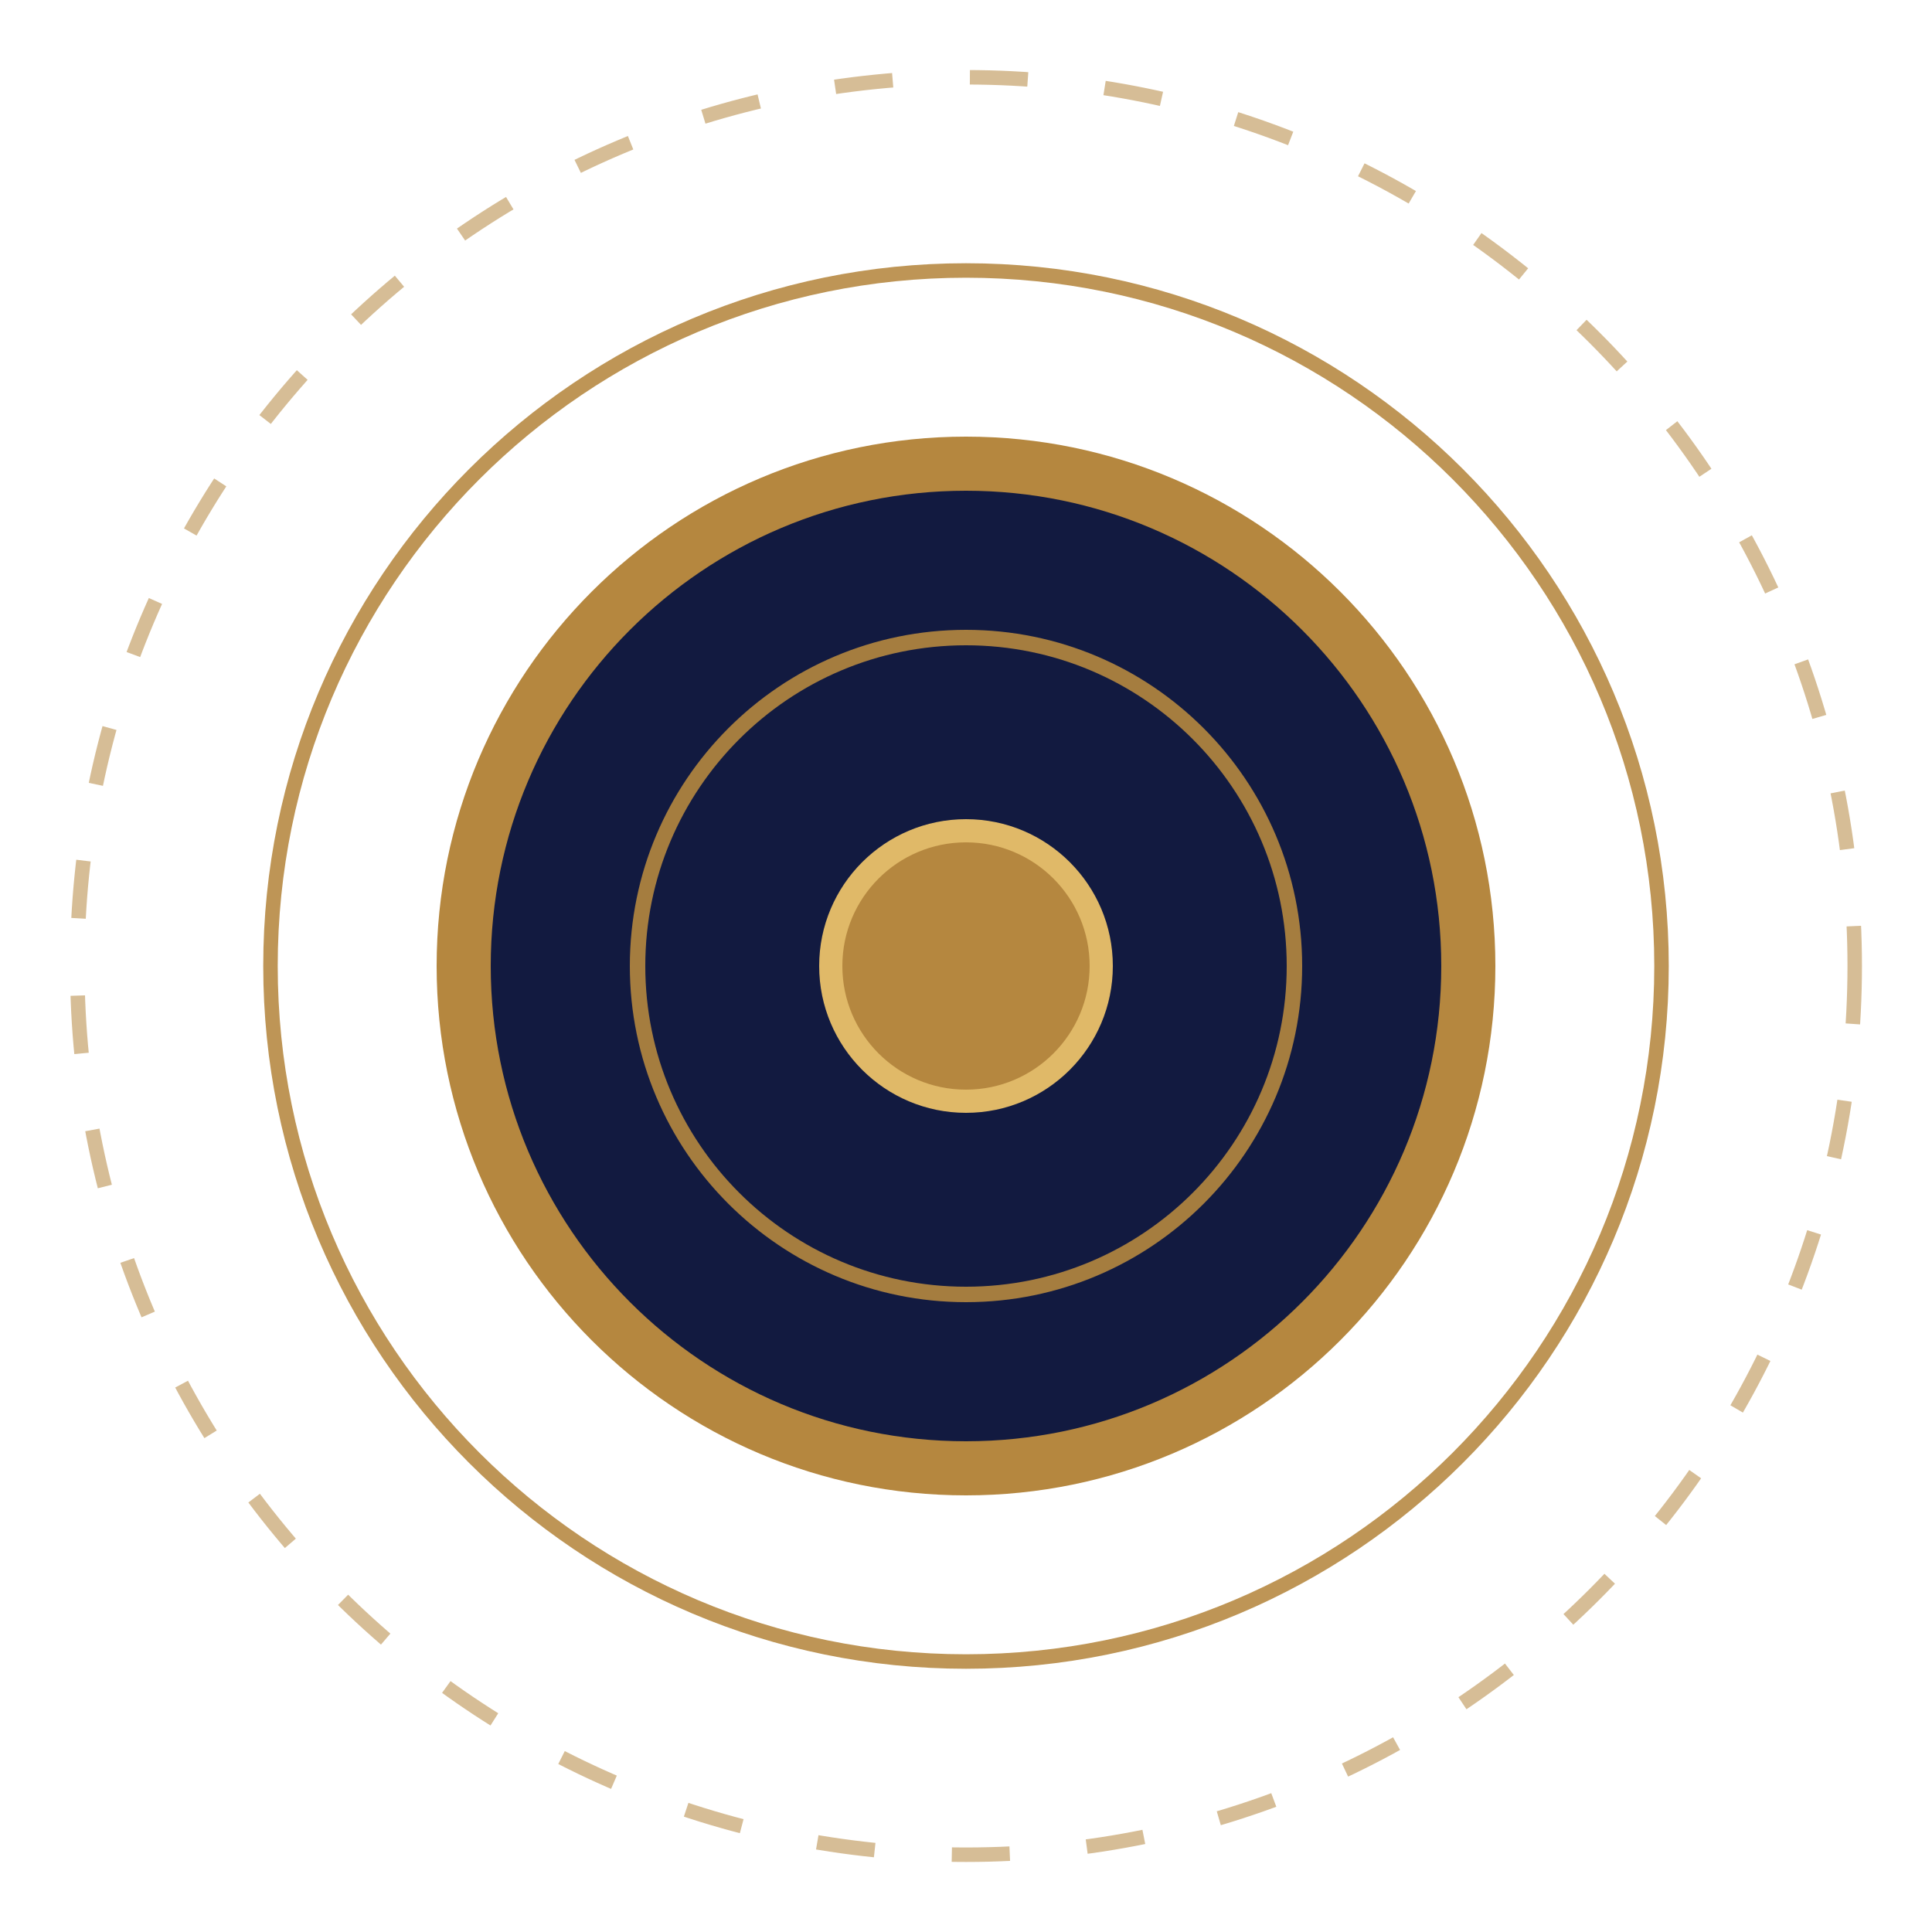
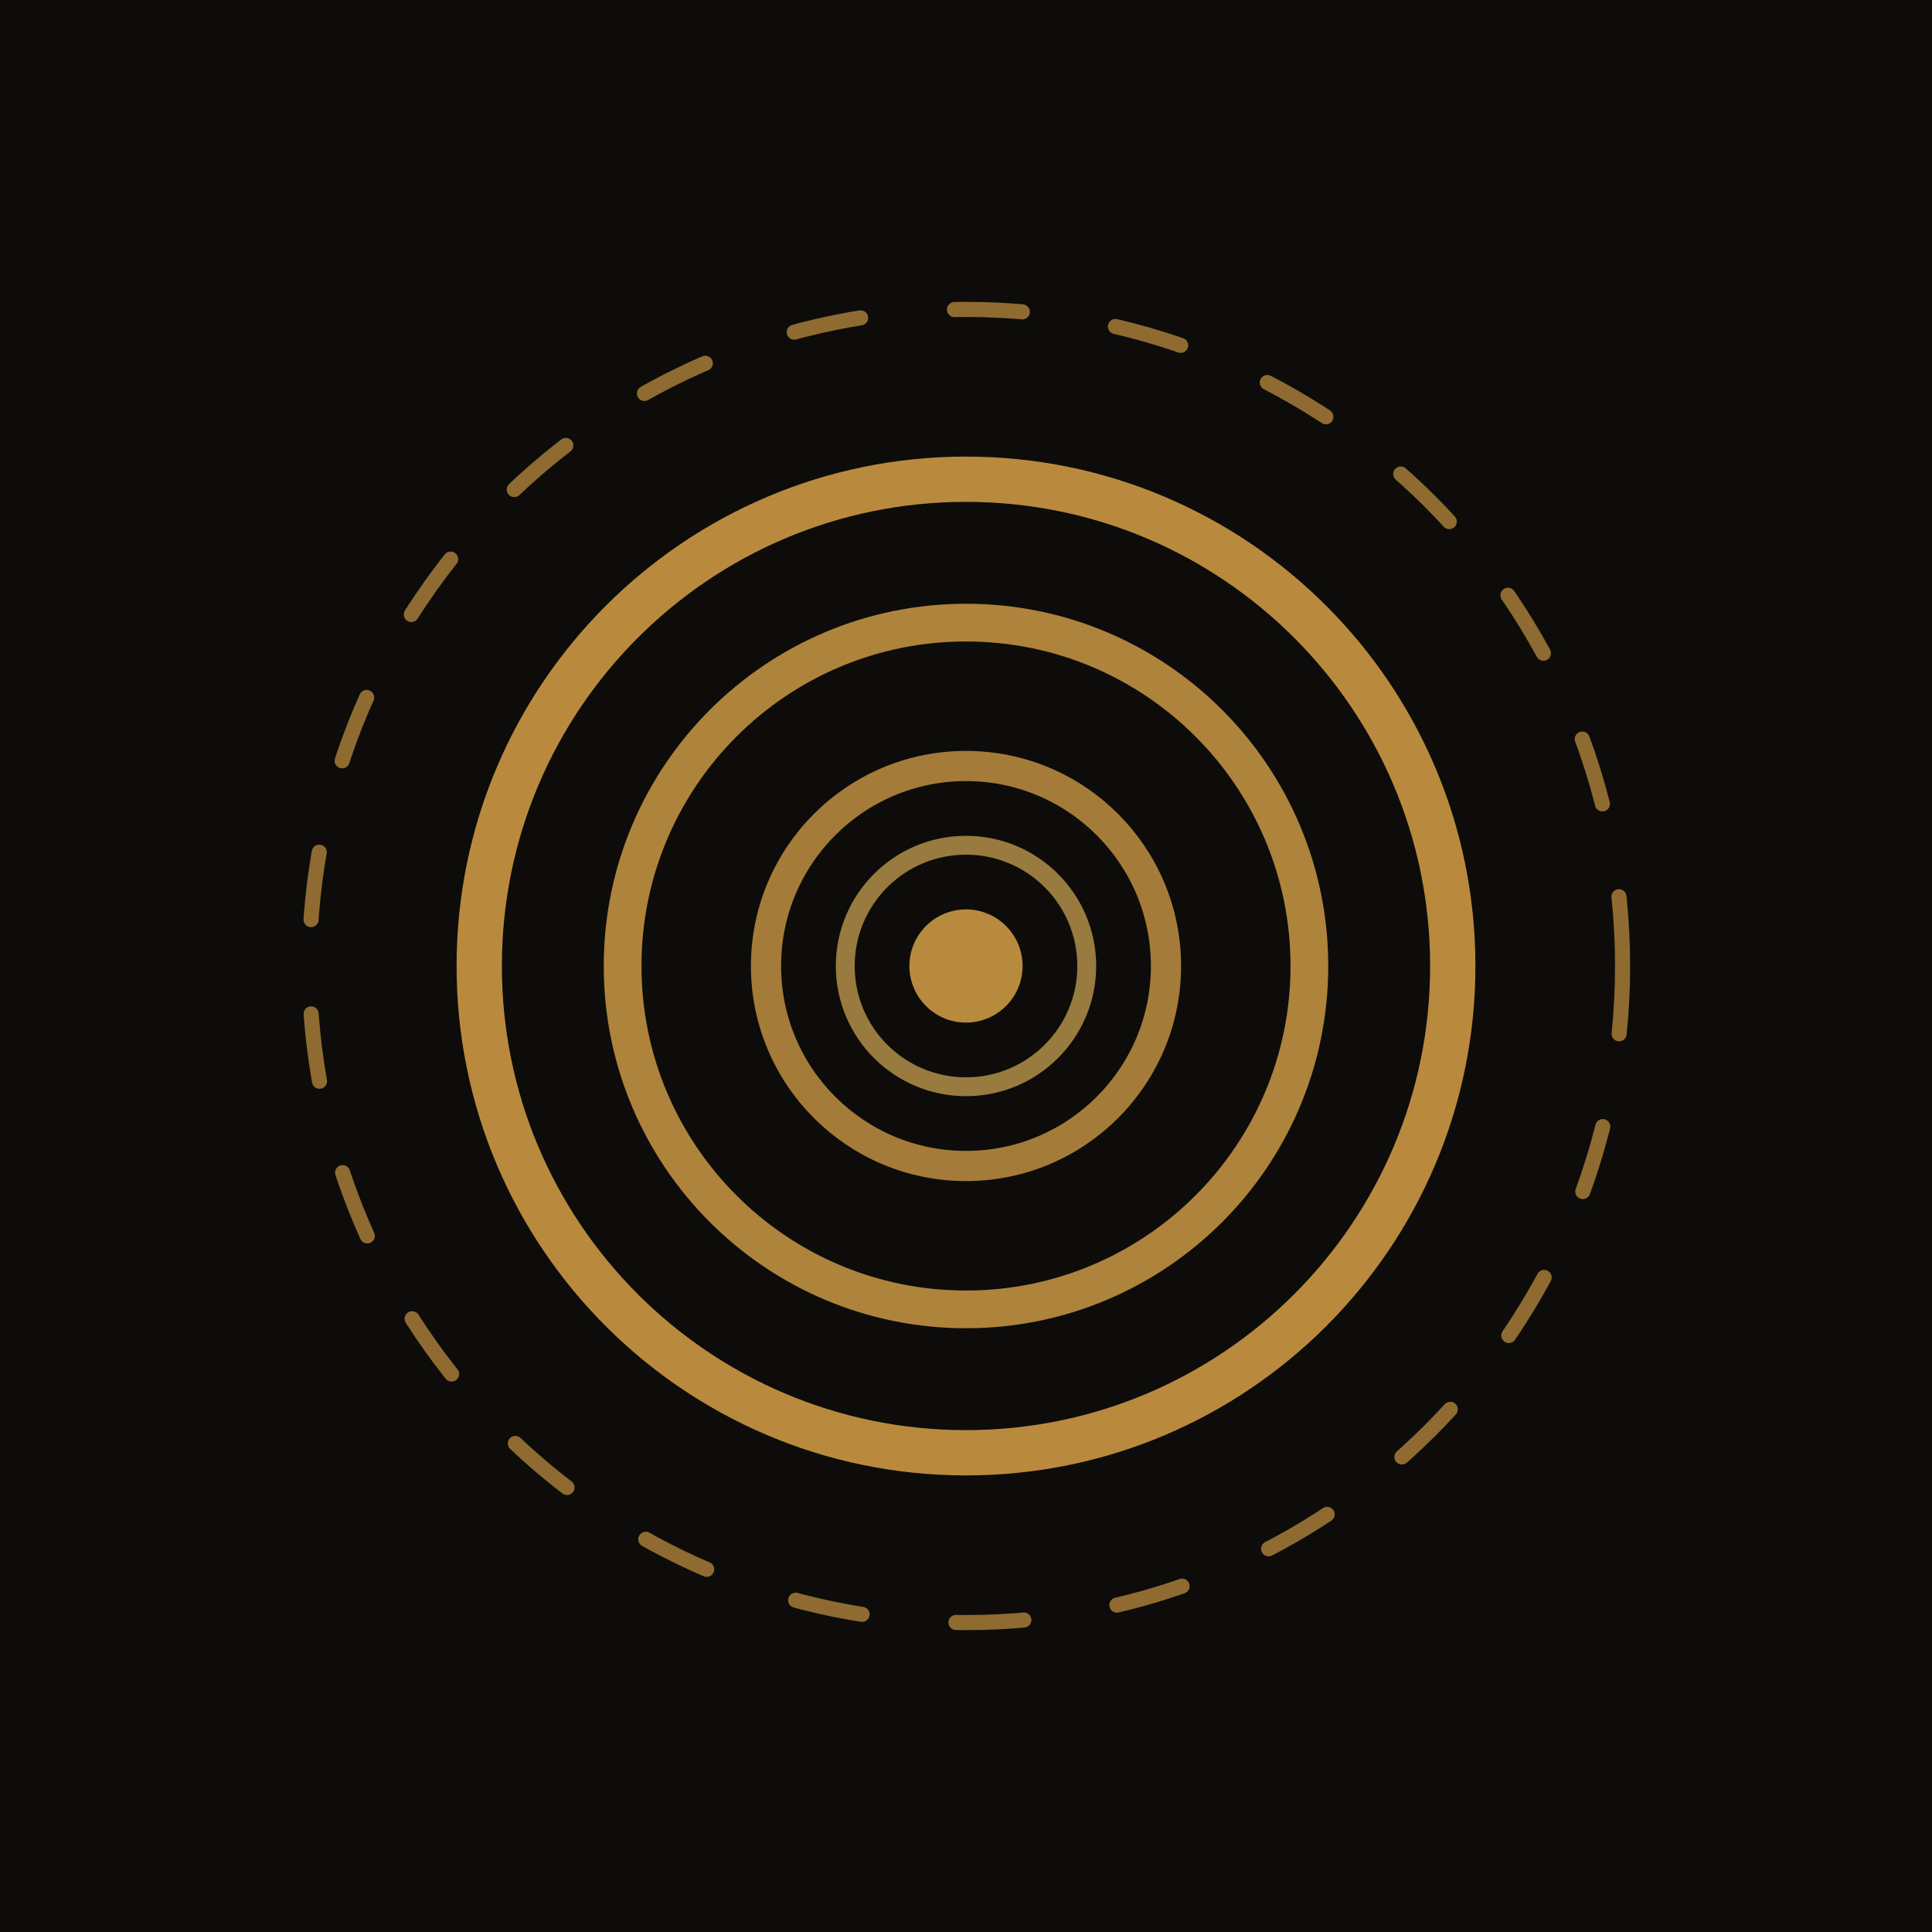
- <svg xmlns="http://www.w3.org/2000/svg" viewBox="0 0 100 100" fill="none">
-   <circle cx="50" cy="50" r="46" stroke="#b5873f" stroke-width="0.75" stroke-dasharray="3 4" opacity="0.55" />
-   <circle cx="50" cy="50" r="36" stroke="#b5873f" stroke-width="0.75" opacity="0.88" />
-   <circle cx="50" cy="50" r="26" fill="#121a40" stroke="#b5873f" stroke-width="2.8" />
-   <circle cx="50" cy="50" r="17" stroke="#b5873f" stroke-width="0.8" opacity="0.9" />
-   <circle cx="50" cy="50" r="7" fill="#b5873f" stroke="#e0b968" stroke-width="1.2" />
+ <svg xmlns="http://www.w3.org/2000/svg" viewBox="0 0 512 512" fill="none">
+   <rect width="512" height="512" fill="#0d0c0a" />
+   <circle cx="256" cy="256" r="174" stroke="#c09040" stroke-width="4" stroke-linecap="round" stroke-dasharray="18 25" opacity=".72" />
+   <circle cx="256" cy="256" r="129" stroke="#c09040" stroke-width="12" opacity=".96" />
+   <circle cx="256" cy="256" r="91" stroke="#c09040" stroke-width="10" opacity=".9" />
+   <circle cx="256" cy="256" r="53" stroke="#c09040" stroke-width="8" opacity=".84" />
+   <circle cx="256" cy="256" r="32" stroke="#d4a855" stroke-width="5" opacity=".7" />
+   <circle cx="256" cy="256" r="15" fill="#c09040" opacity=".95" />
</svg>
